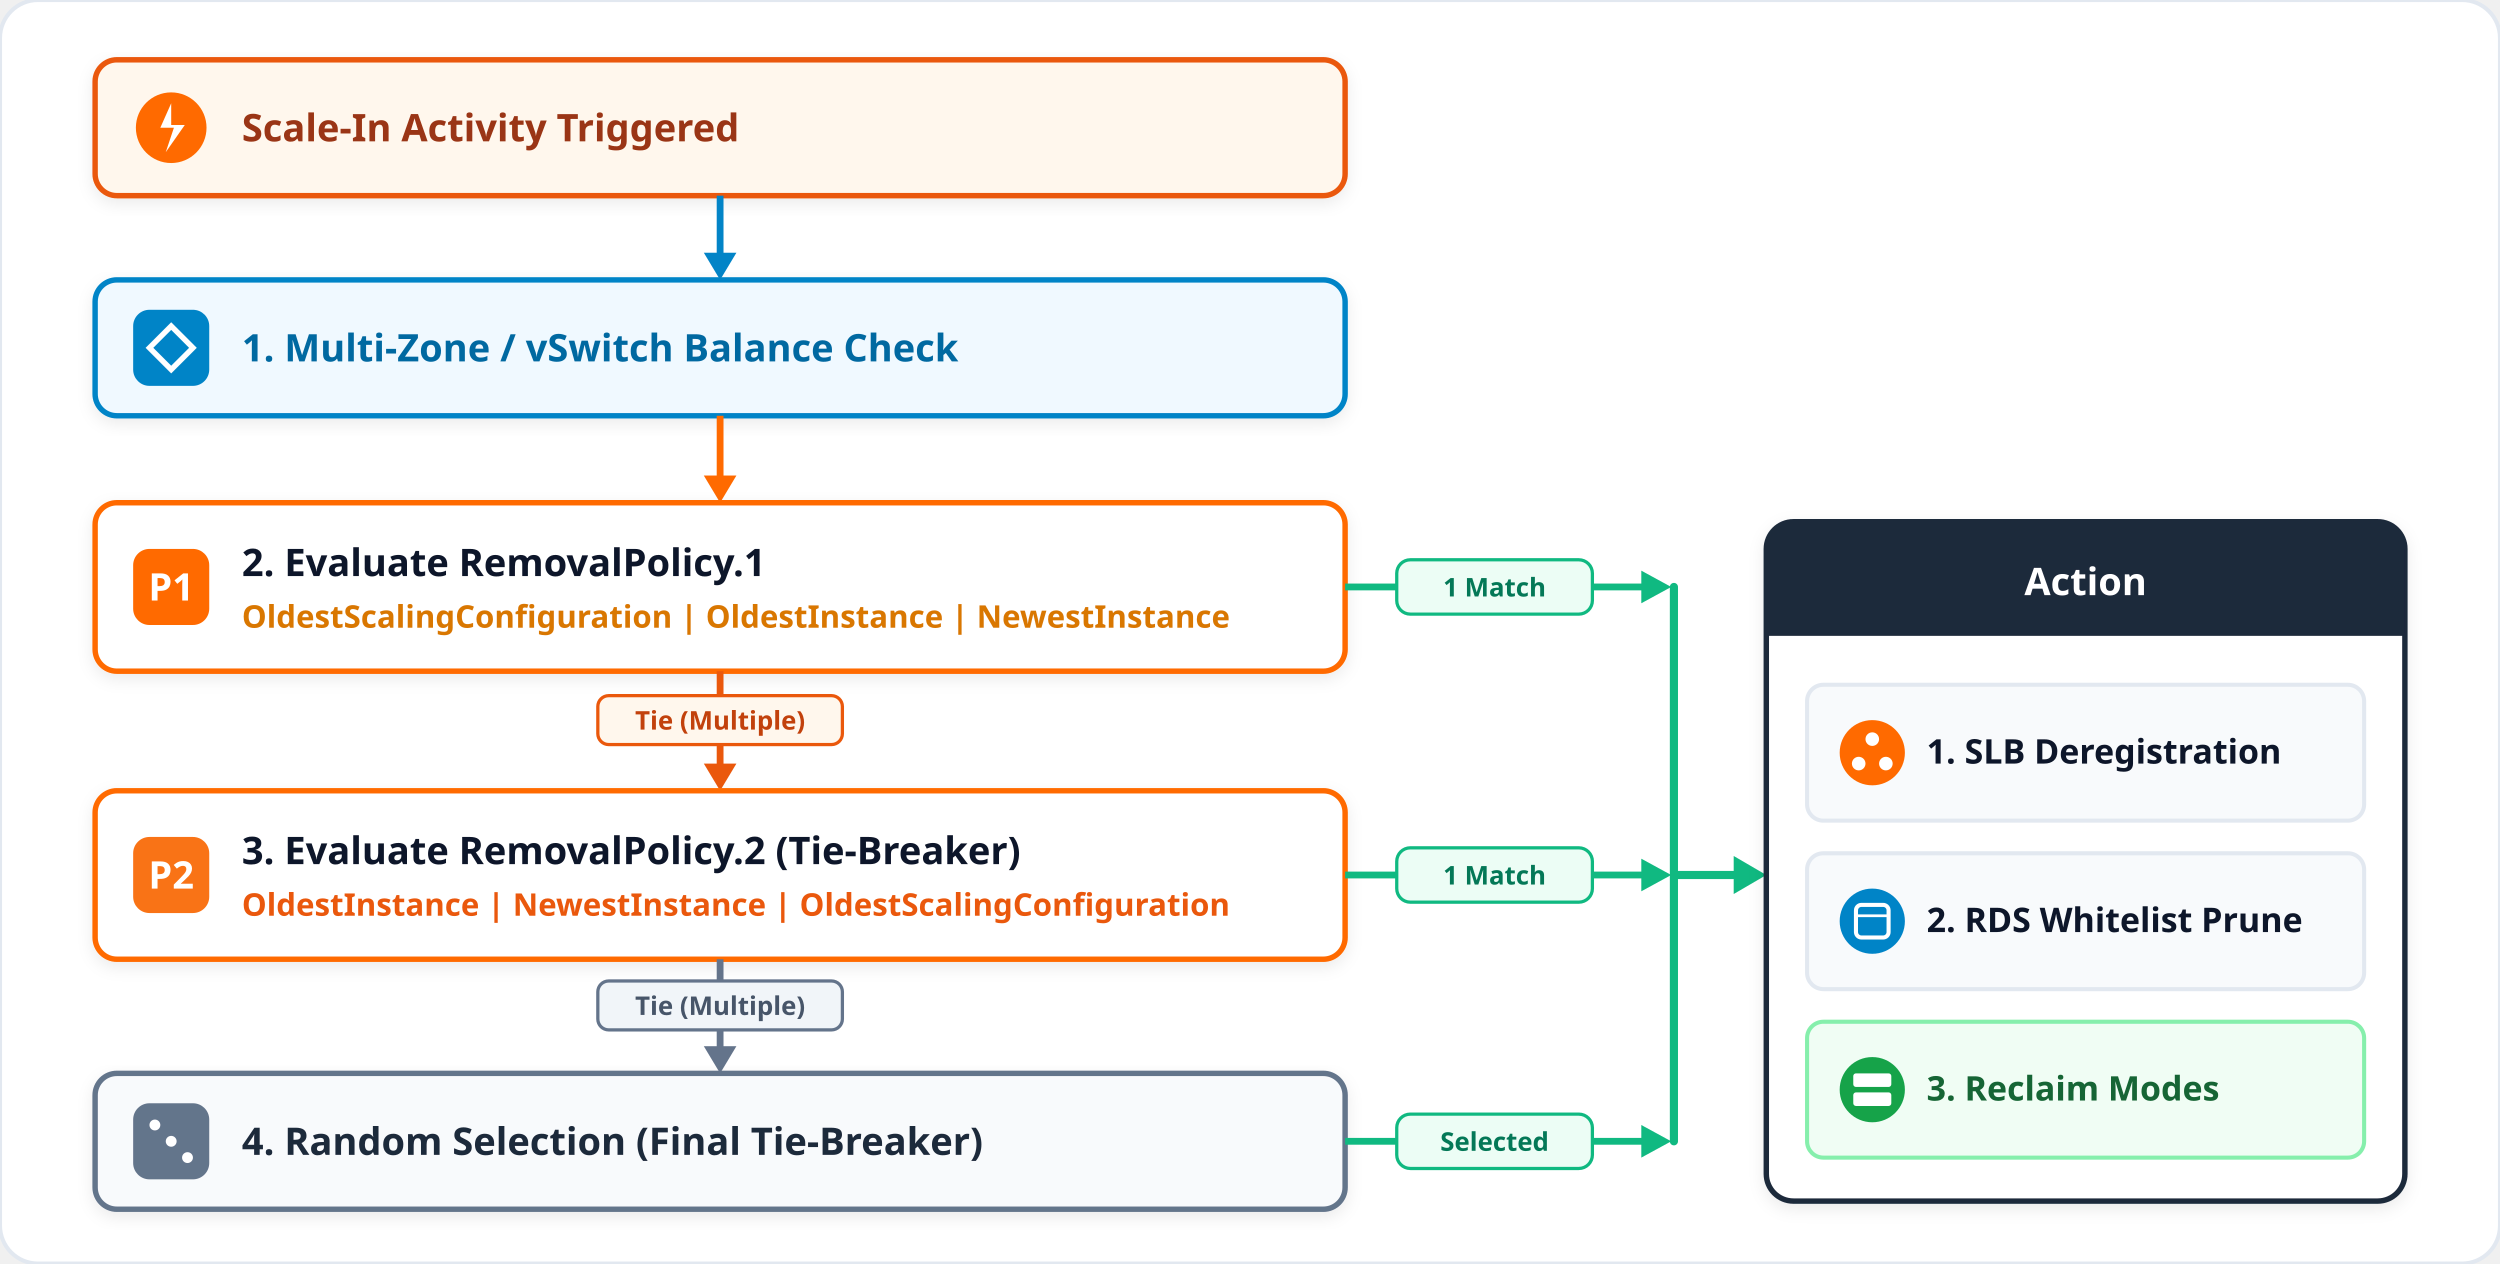
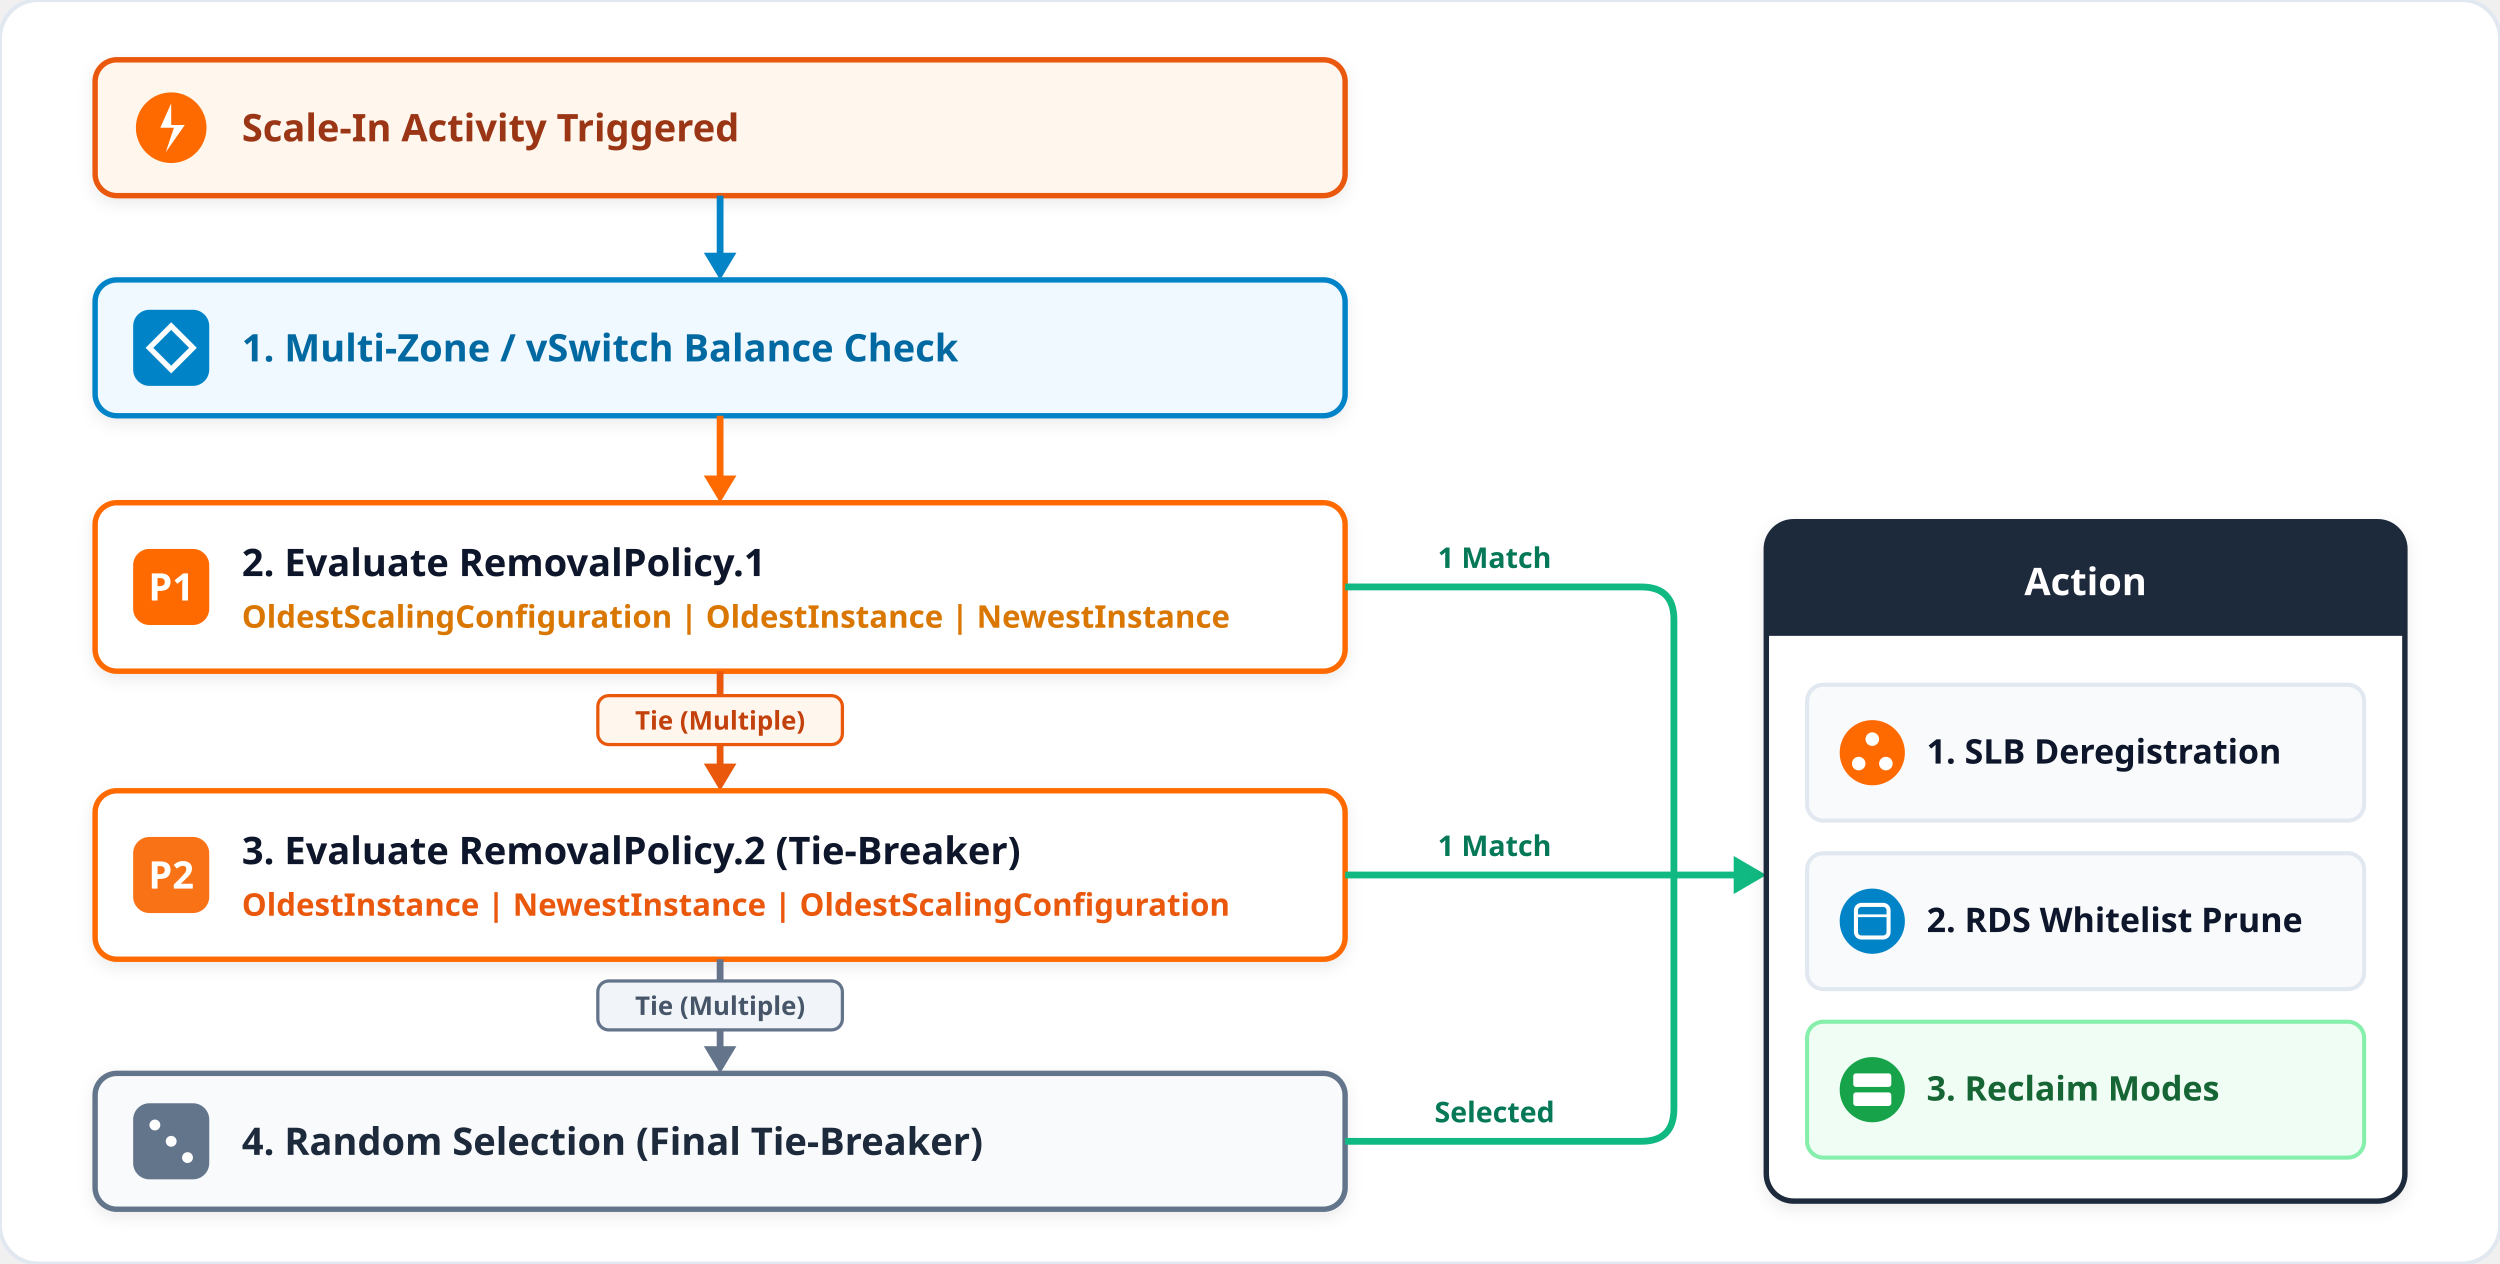
<svg xmlns="http://www.w3.org/2000/svg" viewBox="0 0 920 465" width="100%" height="100%">
  <defs>
    <filter id="card-shadow" x="-10%" y="-10%" width="120%" height="125%">
      <feDropShadow dx="0" dy="2" stdDeviation="3" flood-opacity="0.08" />
    </filter>
  </defs>
  <rect width="920" height="465" rx="14" fill="#ffffff" stroke="#e2e8f0" stroke-width="1.5" />
  <g transform="translate(35, 22)" filter="url(#card-shadow)">
    <rect width="460" height="50" rx="8" fill="#fff7ed" stroke="#ea580c" stroke-width="2" />
    <circle cx="28" cy="25" r="13" fill="#ff6a00" />
    <path d="M 28 16 L 24 25 L 29 25 L 26 34 L 33 24 L 28 24 Z" fill="#ffffff" />
    <text x="54" y="30" font-family="Segoe UI, sans-serif" font-size="14" font-weight="700" fill="#9a3412">Scale-In Activity Triggered</text>
  </g>
  <line x1="265" y1="72" x2="265" y2="95" stroke="#0284c7" stroke-width="2.5" />
  <polygon points="259,93 271,93 265,103" fill="#0284c7" />
  <g transform="translate(35, 103)" filter="url(#card-shadow)">
    <rect width="460" height="50" rx="8" fill="#f0f9ff" stroke="#0284c7" stroke-width="2" />
    <rect x="14" y="11" width="28" height="28" rx="6" fill="#0284c7" />
    <path d="M 20 25 L 28 17 L 36 25 L 28 33 Z" fill="none" stroke="#ffffff" stroke-width="2" />
    <text x="54" y="30" font-family="Segoe UI, sans-serif" font-size="14" font-weight="700" fill="#0369a1">1. Multi-Zone / vSwitch Balance Check</text>
  </g>
  <line x1="265" y1="153" x2="265" y2="177" stroke="#ff6a00" stroke-width="2.5" />
  <polygon points="259,175 271,175 265,185" fill="#ff6a00" />
  <g transform="translate(35, 185)" filter="url(#card-shadow)">
    <rect width="460" height="62" rx="8" fill="#ffffff" stroke="#ff6a00" stroke-width="2" />
    <rect x="14" y="17" width="28" height="28" rx="6" fill="#ff6a00" />
    <text x="28" y="36" font-family="Segoe UI, sans-serif" font-size="14" font-weight="800" fill="#ffffff" text-anchor="middle">P1</text>
    <text x="54" y="27" font-family="Segoe UI, sans-serif" font-size="14" font-weight="700" fill="#0f172a">2. Evaluate RemovalPolicy.1</text>
    <text x="54" y="46" font-family="Segoe UI, sans-serif" font-size="11.5" font-weight="600" fill="#d97706">OldestScalingConfiguration | OldestInstance | NewestInstance</text>
  </g>
-   <line x1="495" y1="216" x2="606" y2="216" stroke="#10b981" stroke-width="2.5" />
-   <polygon points="604,210 615,216 604,222" fill="#10b981" />
-   <rect x="514" y="206" width="72" height="20" rx="5" fill="#ecfdf5" stroke="#10b981" stroke-width="1.2" />
-   <text x="550" y="219.5" font-family="Segoe UI, sans-serif" font-size="9.5" font-weight="700" fill="#047857" text-anchor="middle">1 Match</text>
  <line x1="265" y1="247" x2="265" y2="283" stroke="#ea580c" stroke-width="2.5" />
  <polygon points="259,281 271,281 265,291" fill="#ea580c" />
  <rect x="220" y="256" width="90" height="18" rx="4" fill="#fff7ed" stroke="#ea580c" stroke-width="1.2" />
  <text x="265" y="268.5" font-family="Segoe UI, sans-serif" font-size="9.5" font-weight="700" fill="#c2410c" text-anchor="middle">Tie (Multiple)</text>
  <g transform="translate(35, 291)" filter="url(#card-shadow)">
    <rect width="460" height="62" rx="8" fill="#ffffff" stroke="#ff6a00" stroke-width="2" />
    <rect x="14" y="17" width="28" height="28" rx="6" fill="#f97316" />
    <text x="28" y="36" font-family="Segoe UI, sans-serif" font-size="14" font-weight="800" fill="#ffffff" text-anchor="middle">P2</text>
    <text x="54" y="27" font-family="Segoe UI, sans-serif" font-size="14" font-weight="700" fill="#0f172a">3. Evaluate RemovalPolicy.2 (Tie-Breaker)</text>
    <text x="54" y="46" font-family="Segoe UI, sans-serif" font-size="11.5" font-weight="600" fill="#ea580c">OldestInstance | NewestInstance | OldestScalingConfiguration</text>
  </g>
-   <line x1="495" y1="322" x2="606" y2="322" stroke="#10b981" stroke-width="2.5" />
-   <polygon points="604,316 615,322 604,328" fill="#10b981" />
-   <rect x="514" y="312" width="72" height="20" rx="5" fill="#ecfdf5" stroke="#10b981" stroke-width="1.2" />
-   <text x="550" y="325.5" font-family="Segoe UI, sans-serif" font-size="9.5" font-weight="700" fill="#047857" text-anchor="middle">1 Match</text>
  <line x1="265" y1="353" x2="265" y2="387" stroke="#64748b" stroke-width="2.5" />
  <polygon points="259,385 271,385 265,395" fill="#64748b" />
  <rect x="220" y="361" width="90" height="18" rx="4" fill="#f1f5f9" stroke="#64748b" stroke-width="1.2" />
  <text x="265" y="373.5" font-family="Segoe UI, sans-serif" font-size="9.5" font-weight="700" fill="#475569" text-anchor="middle">Tie (Multiple)</text>
  <g transform="translate(35, 395)" filter="url(#card-shadow)">
    <rect width="460" height="50" rx="8" fill="#f8fafc" stroke="#64748b" stroke-width="2" />
    <rect x="14" y="11" width="28" height="28" rx="6" fill="#64748b" />
    <circle cx="22" cy="19" r="2" fill="#ffffff" />
    <circle cx="28" cy="25" r="2" fill="#ffffff" />
    <circle cx="34" cy="31" r="2" fill="#ffffff" />
    <text x="54" y="30" font-family="Segoe UI, sans-serif" font-size="14" font-weight="700" fill="#1e293b">4. Random Selection (Final Tie-Breaker)</text>
  </g>
-   <line x1="495" y1="420" x2="606" y2="420" stroke="#10b981" stroke-width="2.5" />
-   <polygon points="604,414 615,420 604,426" fill="#10b981" />
-   <rect x="514" y="410" width="72" height="20" rx="5" fill="#ecfdf5" stroke="#10b981" stroke-width="1.2" />
-   <text x="550" y="423.5" font-family="Segoe UI, sans-serif" font-size="9.5" font-weight="700" fill="#047857" text-anchor="middle">Selected</text>
-   <line x1="616" y1="216" x2="616" y2="420" stroke="#10b981" stroke-width="3" stroke-linecap="round" />
-   <line x1="616" y1="322" x2="640" y2="322" stroke="#10b981" stroke-width="3" />
+   <path d="M 495 216 H 604 Q 616 216 616 228 V 408 Q 616 420 604 420 H 495" fill="none" stroke="#10b981" stroke-width="2.5" stroke-linejoin="round" />
+   <line x1="495" y1="322" x2="640" y2="322" stroke="#10b981" stroke-width="2.5" />
  <polygon points="638,315 650,322 638,329" fill="#10b981" />
+   <text x="550" y="209" font-family="Segoe UI, sans-serif" font-size="10.5" font-weight="700" fill="#047857" text-anchor="middle">1 Match</text>
+   <text x="550" y="315" font-family="Segoe UI, sans-serif" font-size="10.5" font-weight="700" fill="#047857" text-anchor="middle">1 Match</text>
+   <text x="550" y="413" font-family="Segoe UI, sans-serif" font-size="10.5" font-weight="700" fill="#047857" text-anchor="middle">Selected</text>
  <g transform="translate(650, 192)" filter="url(#card-shadow)">
    <rect width="235" height="250" rx="10" fill="#ffffff" stroke="#1e293b" stroke-width="2" />
    <path d="M 0 10 Q 0 0 10 0 L 225 0 Q 235 0 235 10 L 235 42 L 0 42 Z" fill="#1e293b" />
    <text x="117.5" y="27" font-family="Segoe UI, sans-serif" font-size="14" font-weight="700" fill="#ffffff" text-anchor="middle">Action</text>
    <g transform="translate(15, 60)">
      <rect width="205" height="50" rx="6" fill="#f8fafc" stroke="#e2e8f0" stroke-width="1.5" />
      <circle cx="24" cy="25" r="12" fill="#ff6a00" />
      <circle cx="24" cy="20" r="2.5" fill="#ffffff" />
      <circle cx="19" cy="29" r="2.5" fill="#ffffff" />
      <circle cx="29" cy="29" r="2.5" fill="#ffffff" />
      <text x="44" y="29" font-family="Segoe UI, sans-serif" font-size="12.5" font-weight="700" fill="#0f172a">1. SLB Deregistration</text>
    </g>
    <g transform="translate(15, 122)">
      <rect width="205" height="50" rx="6" fill="#f8fafc" stroke="#e2e8f0" stroke-width="1.5" />
      <circle cx="24" cy="25" r="12" fill="#0284c7" />
      <rect x="18" y="19" width="12" height="12" rx="2" fill="none" stroke="#ffffff" stroke-width="1.5" />
      <line x1="18" y1="23" x2="30" y2="23" stroke="#ffffff" stroke-width="1" />
      <text x="44" y="29" font-family="Segoe UI, sans-serif" font-size="12.5" font-weight="700" fill="#0f172a">2. RDS Whitelist Prune</text>
    </g>
    <g transform="translate(15, 184)">
      <rect width="205" height="50" rx="6" fill="#f0fdf4" stroke="#86efac" stroke-width="1.5" />
      <circle cx="24" cy="25" r="12" fill="#16a34a" />
      <rect x="17" y="19" width="14" height="5" rx="1" fill="#ffffff" />
      <rect x="17" y="26" width="14" height="5" rx="1" fill="#ffffff" />
      <text x="44" y="29" font-family="Segoe UI, sans-serif" font-size="12.5" font-weight="700" fill="#166534">3. Reclaim Modes</text>
    </g>
  </g>
</svg>
